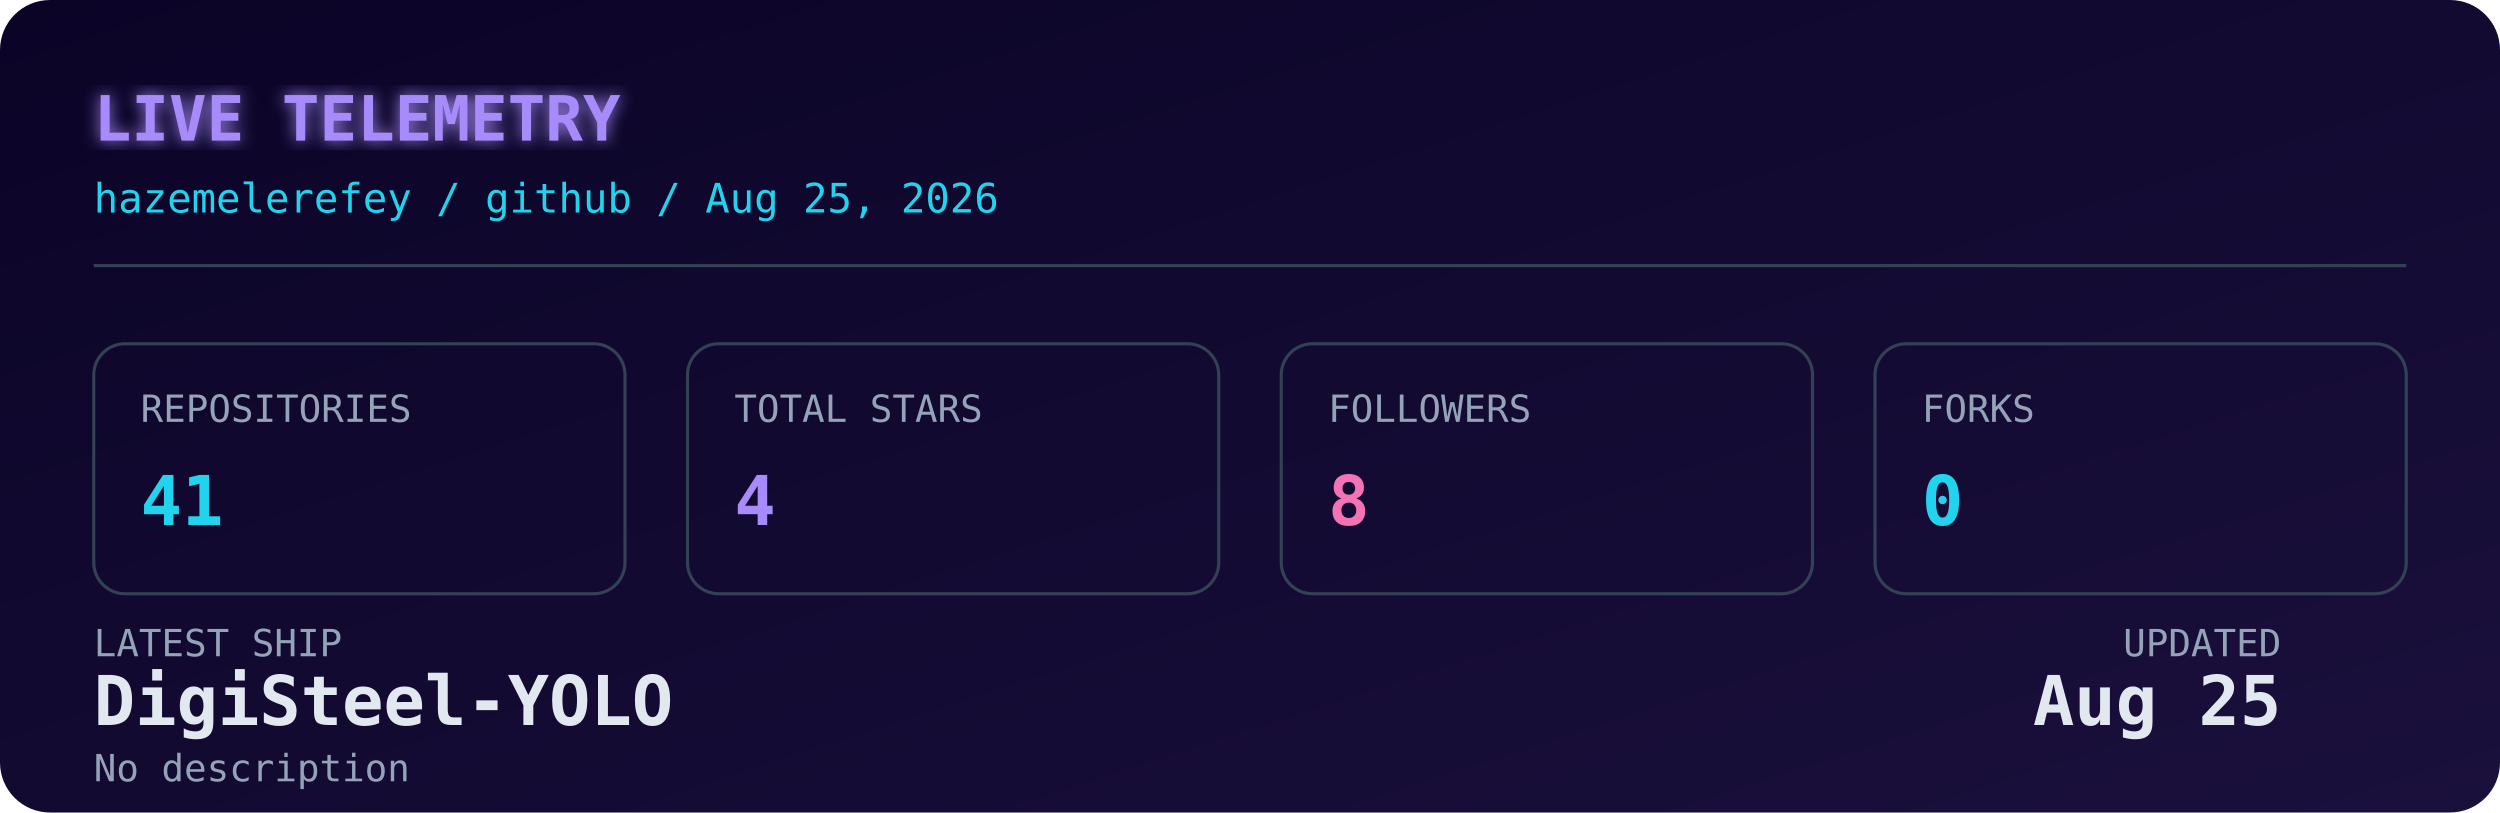
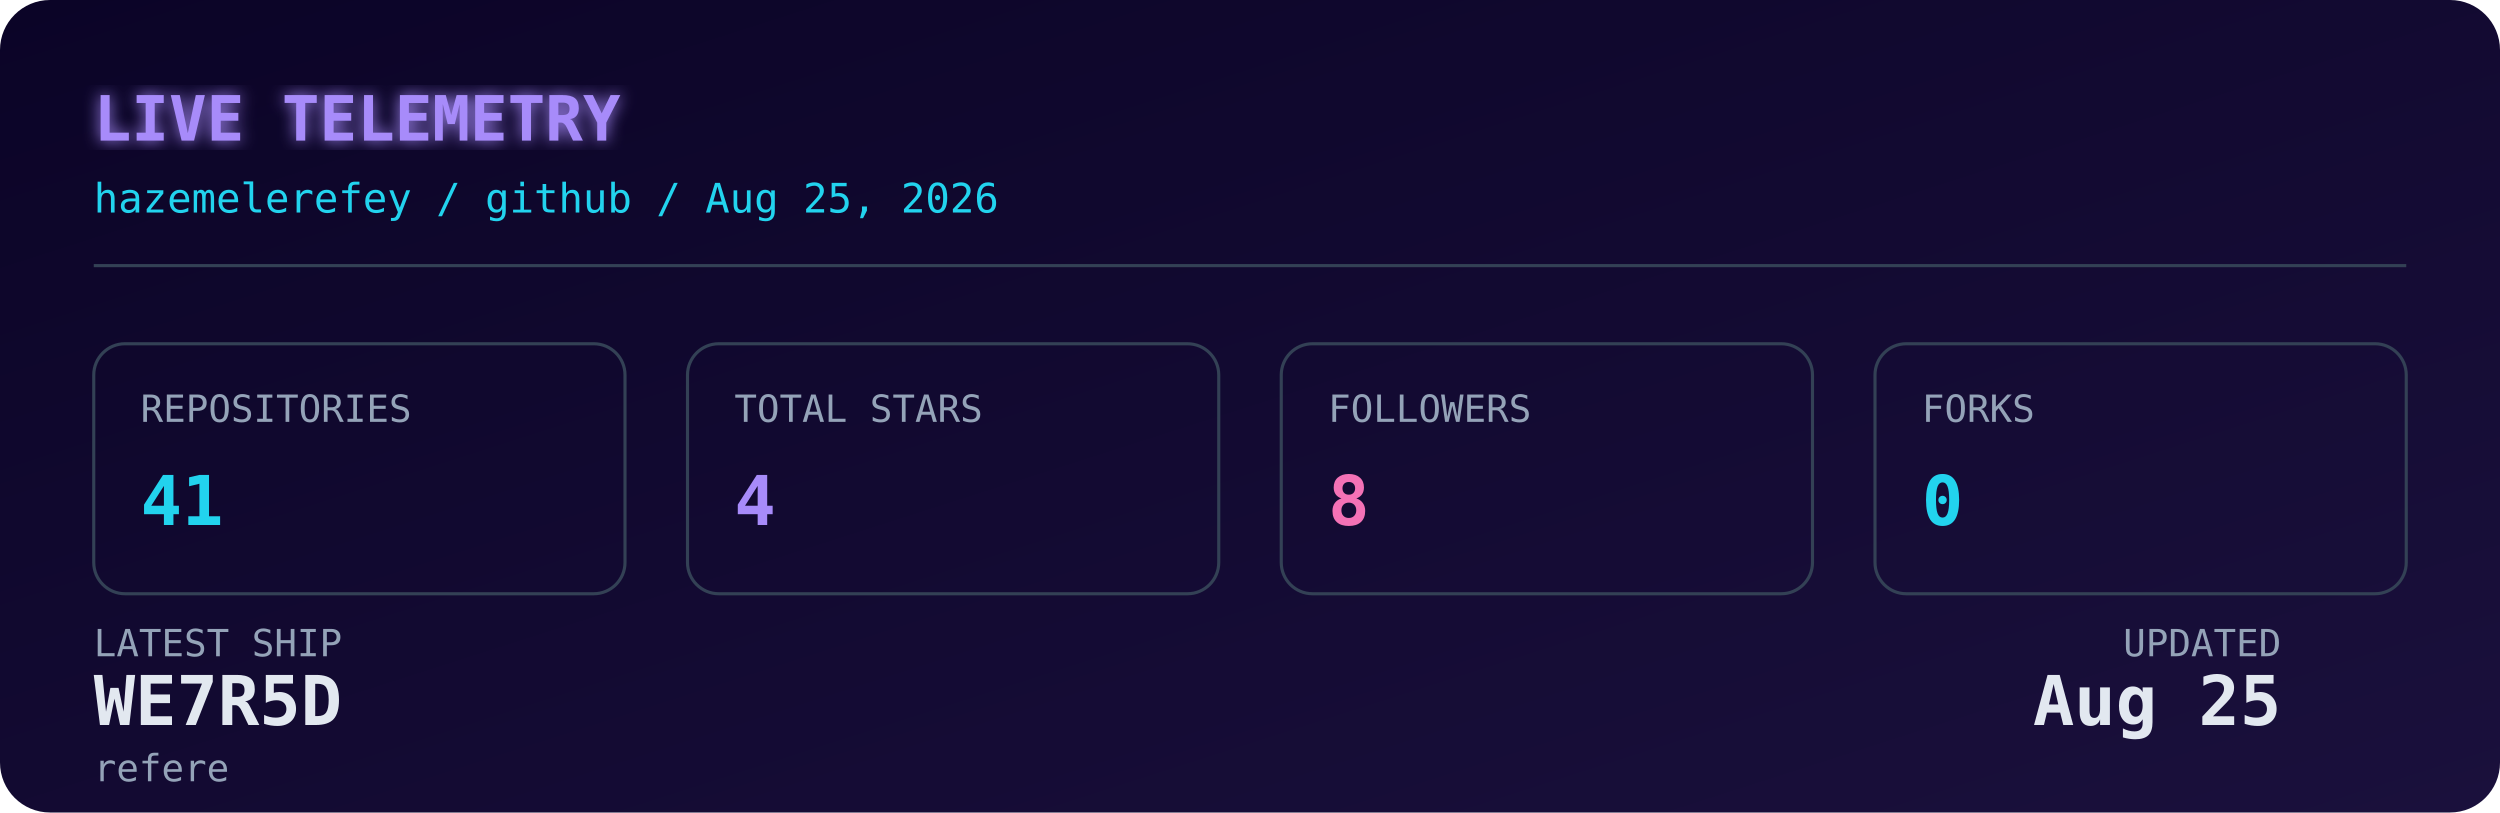
<svg xmlns="http://www.w3.org/2000/svg" width="800" height="260" viewBox="0 0 800 260" role="img" aria-label="Live GitHub dashboard for Hazem Elerefy">
  <defs>
    <linearGradient id="bg" x1="0" y1="0" x2="1" y2="1">
      <stop offset="0%" stop-color="#0b0427" />
      <stop offset="100%" stop-color="#1a103c" />
    </linearGradient>
    <filter id="glow" x="-20%" y="-20%" width="140%" height="140%">
      <feGaussianBlur stdDeviation="2.5" result="blur" />
      <feMerge>
        <feMergeNode in="blur" />
        <feMergeNode in="SourceGraphic" />
      </feMerge>
    </filter>
    <style>
      .mono { font-family: 'JetBrains Mono', 'SFMono-Regular', 'Fira Code', monospace; }
      .label { fill: #94a3b8; font-size: 12px; }
      .value { fill: #e2e8f0; font-size: 22px; font-weight: 700; }
      .accent { fill: #22d3ee; }
      .purple { fill: #a78bfa; }
      .pink { fill: #f472b6; }
      .title { fill: #a78bfa; font-size: 20px; font-weight: 700; }
      .subtitle { fill: #22d3ee; font-size: 13px; }
      .box { fill: none; stroke: #334155; stroke-width: 1; }
      @media (prefers-color-scheme: light) {
        .value { fill: #0f172a; }
        .label { fill: #475569; }
        .title { fill: #7c3aed; }
        .subtitle { fill: #0891b2; }
        .box { stroke: #cbd5e1; }
      }
    </style>
  </defs>
  <rect width="800" height="260" rx="16" fill="url(#bg)" />
  <text x="30" y="45" class="mono title" filter="url(#glow)">LIVE TELEMETRY</text>
  <text x="30" y="68" class="mono subtitle">hazemelerefey / github / Aug 25, 2026</text>
  <line x1="30" y1="85" x2="770" y2="85" stroke="#334155" stroke-width="1" />
  <g transform="translate(30, 110)">
    <rect width="170" height="80" rx="10" class="box" />
    <text x="15" y="25" class="mono label">REPOSITORIES</text>
    <text x="15" y="58" class="mono value accent">41</text>
  </g>
  <g transform="translate(220, 110)">
    <rect width="170" height="80" rx="10" class="box" />
    <text x="15" y="25" class="mono label">TOTAL STARS</text>
    <text x="15" y="58" class="mono value purple">4</text>
  </g>
  <g transform="translate(410, 110)">
    <rect width="170" height="80" rx="10" class="box" />
    <text x="15" y="25" class="mono label">FOLLOWERS</text>
    <text x="15" y="58" class="mono value pink">8</text>
  </g>
  <g transform="translate(600, 110)">
    <rect width="170" height="80" rx="10" class="box" />
    <text x="15" y="25" class="mono label">FORKS</text>
    <text x="15" y="58" class="mono value accent">0</text>
  </g>
  <g transform="translate(30, 210)">
    <text x="0" y="0" class="mono label">LATEST SHIP</text>
-     <text x="0" y="22" class="mono value" font-size="15" fill="#e2e8f0">DigiSteel-YOLO</text>
-     <text x="0" y="40" class="mono label" font-size="11">No description</text>
+     <text x="0" y="22" class="mono value" font-size="15" fill="#e2e8f0">WE7R5D</text>
+     <text x="0" y="40" class="mono label" font-size="11">refere</text>
    <text x="700" y="0" class="mono label" text-anchor="end">UPDATED</text>
    <text x="700" y="22" class="mono value" font-size="15" text-anchor="end" fill="#e2e8f0">Aug 25</text>
  </g>
</svg>
